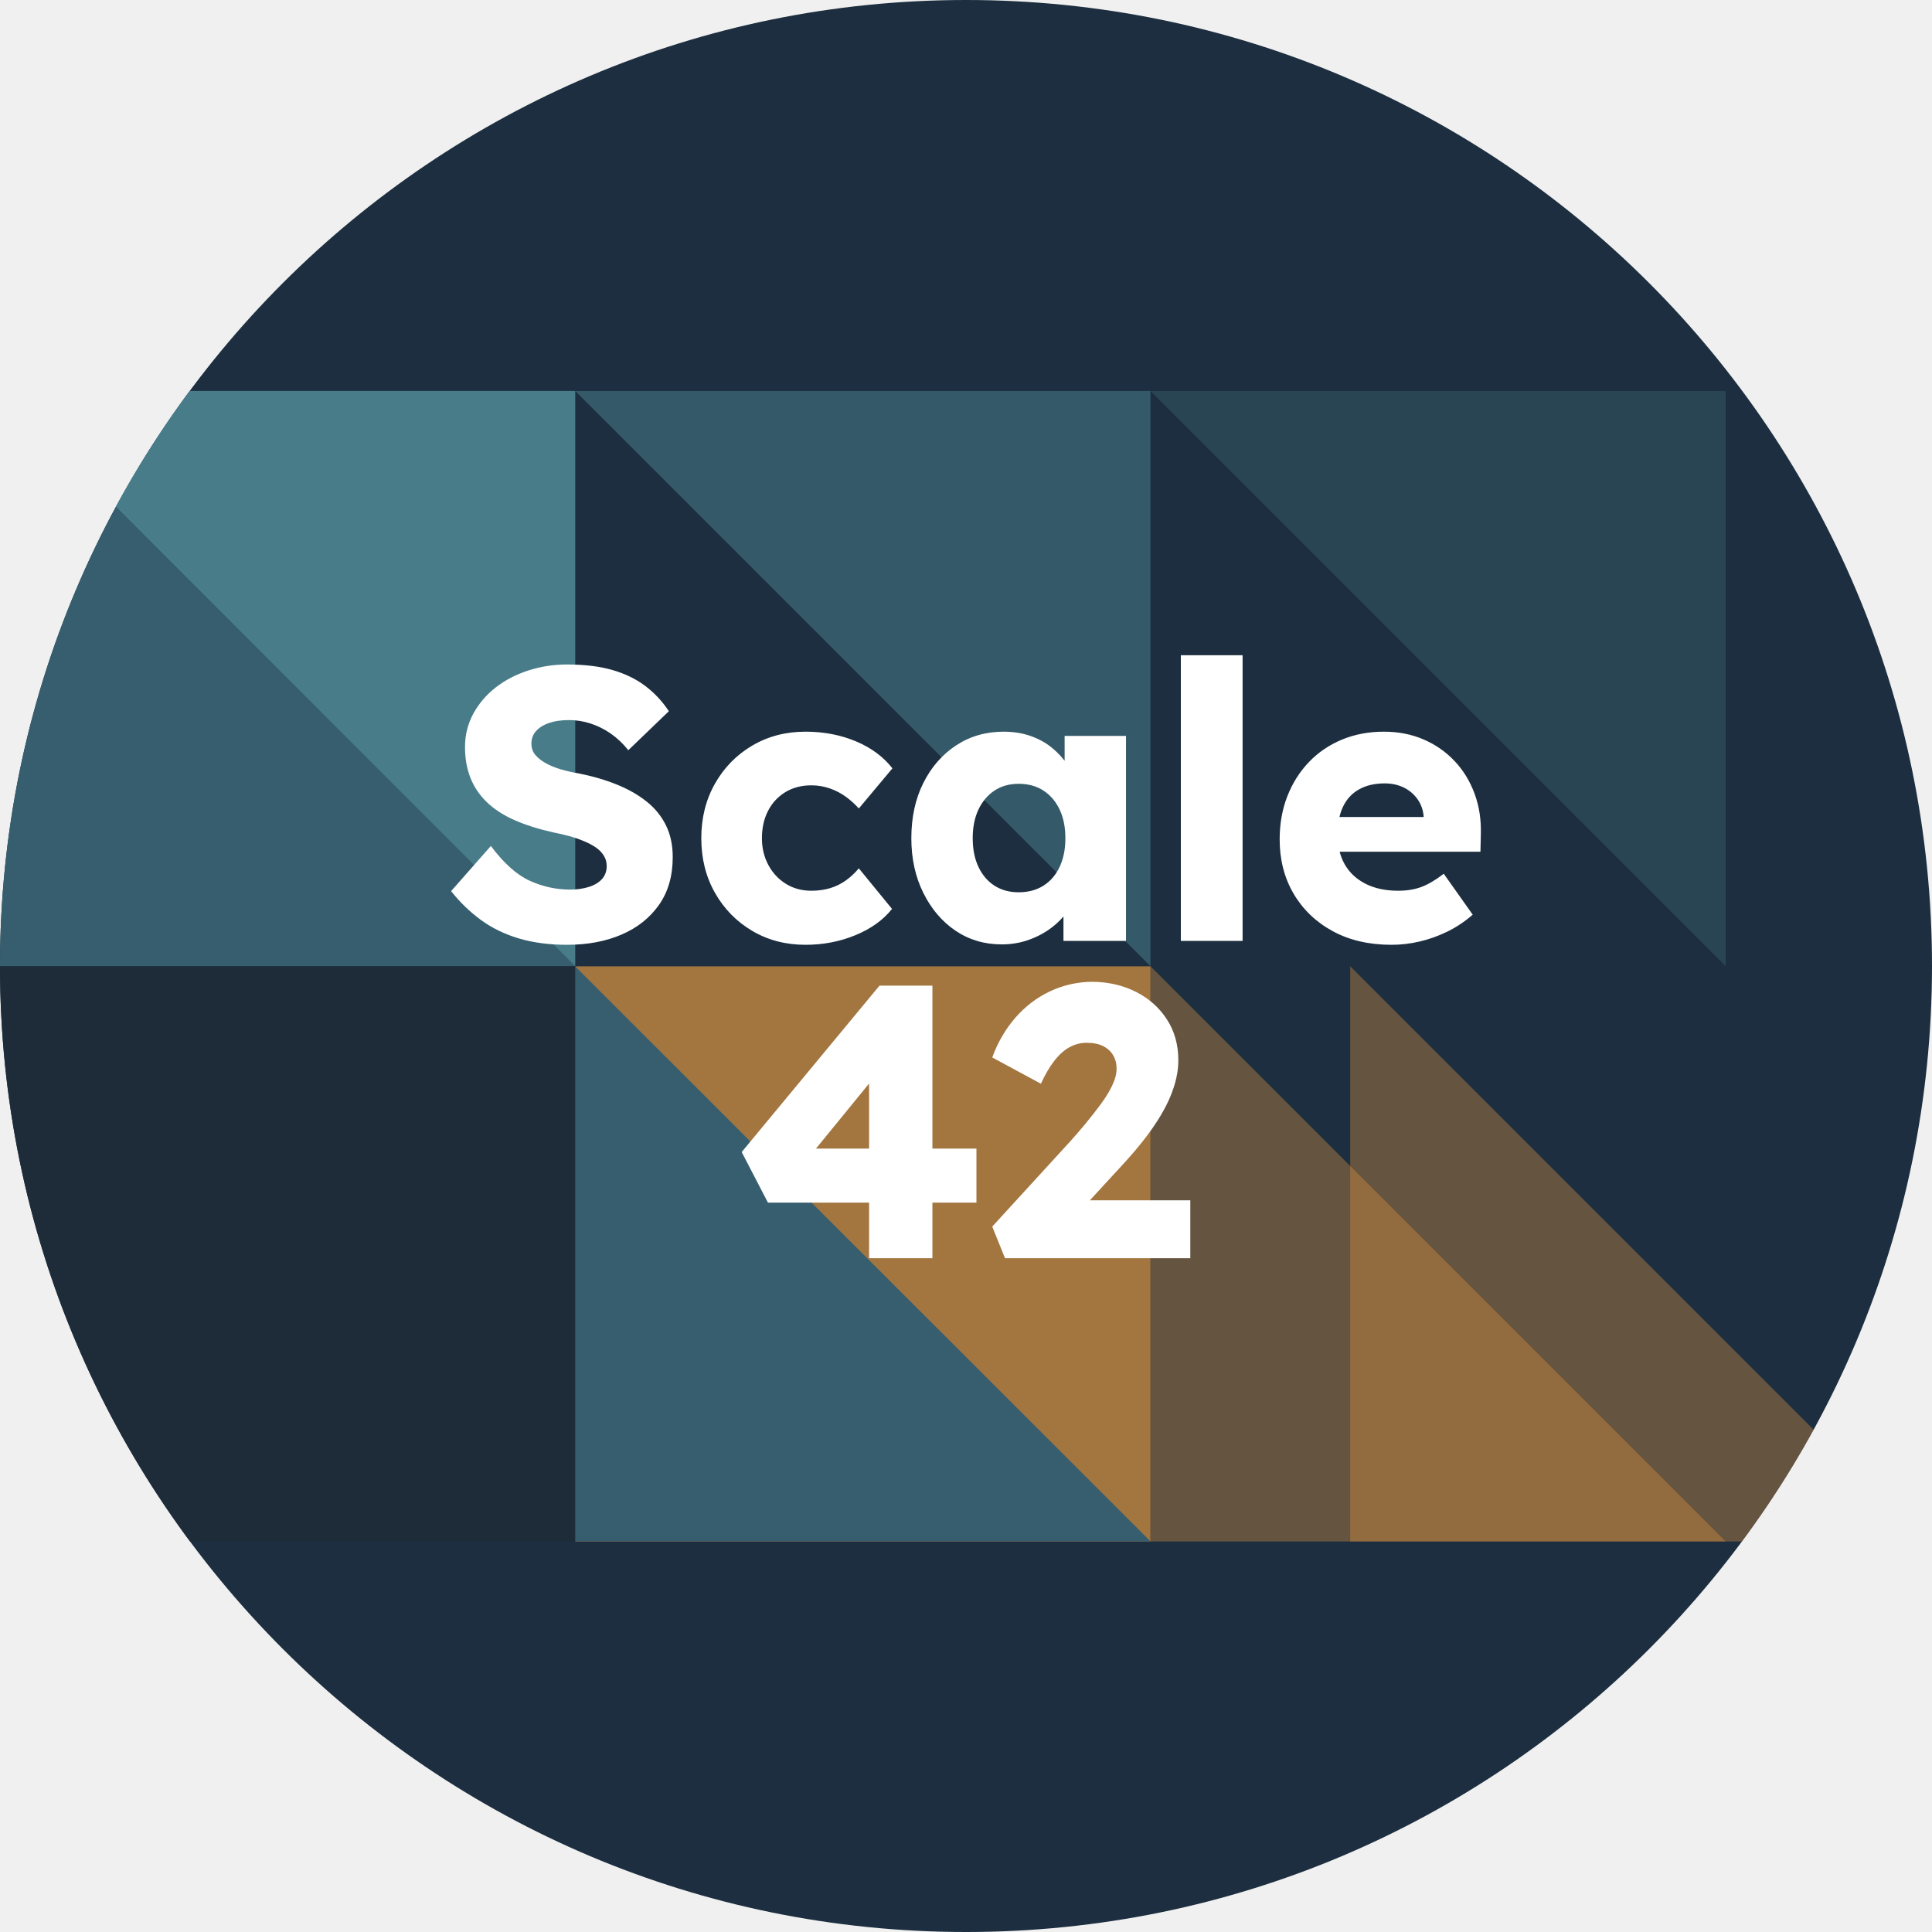
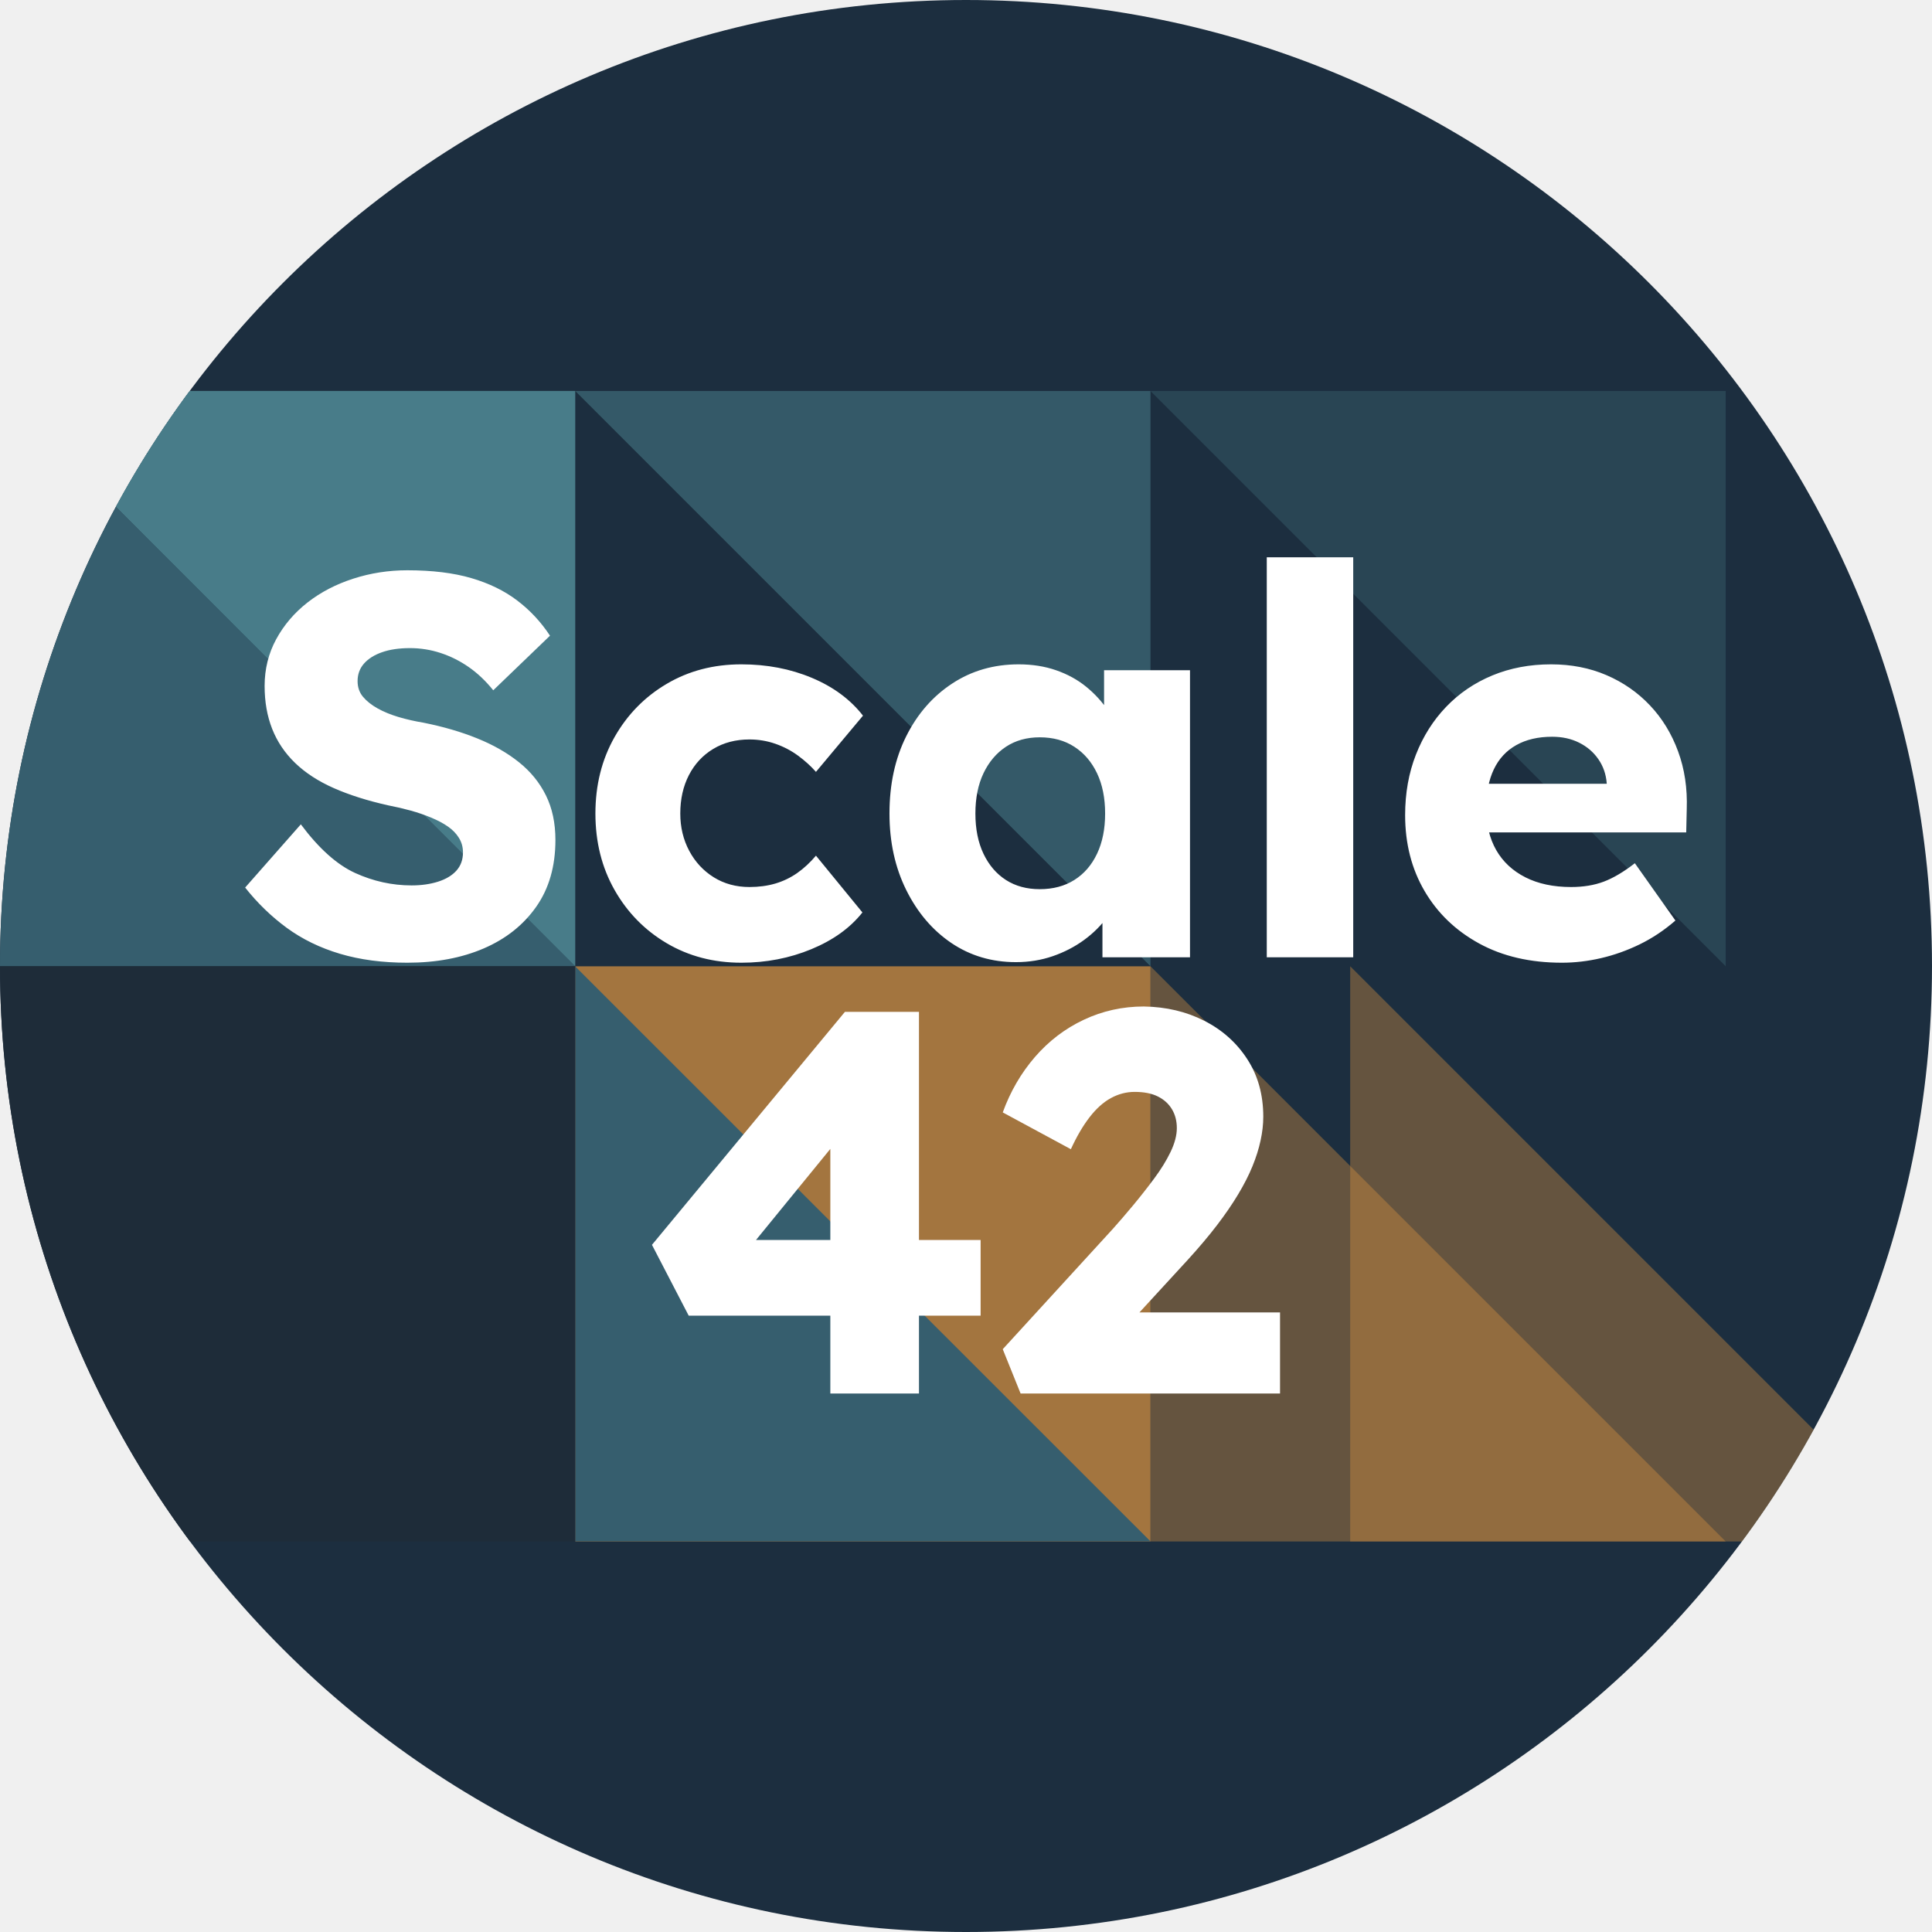
<svg xmlns="http://www.w3.org/2000/svg" version="1.1" viewBox="0 0 966 966">
  <defs>
    <clipPath id="circle-clip">
      <circle cx="483" cy="483" r="483" />
    </clipPath>
  </defs>
  <g clip-path="url(#circle-clip)">
    <circle cx="483" cy="483" r="483" fill="#1c2e3f" />
    <g transform="translate(0 195.5)">
      <path fill="#487c89" fill-opacity="0.557" d="m575.233 -0.006l0 287.622l-287.622 -287.622z" fill-rule="evenodd" />
      <path fill="#db9340" fill-opacity="0.709" d="m575.235 575.218l-287.622 0l0 -287.559l287.622 0z" fill-rule="evenodd" />
      <path fill="#487c89" d="m287.444 -7.970725E-4l0 287.612l-287.45 -287.612z" fill-rule="evenodd" />
      <path fill="#487c89" d="m287.624 -7.970725E-4l0 287.612l-287.45 -287.612z" fill-rule="evenodd" />
      <path fill="#365e6e" d="m287.611 575.17l0 -287.465l287.622 287.465z" fill-rule="evenodd" />
      <path fill="#db9340" fill-opacity="0.384" d="m575.235 575.249l0 -287.622l287.622 287.622z" fill-rule="evenodd" />
      <path fill="#db9340" fill-opacity="0.384" d="m675.093 575.25l0 -287.622l287.622 287.622z" fill-rule="evenodd" />
      <path fill="#365e6e" d="m-0.002 287.616l0 -287.622l287.622 287.622z" fill-rule="evenodd" />
      <path fill="#1e2c39" d="m-0.019 287.612l287.654 0l0 287.654l-287.654 0z" fill-rule="evenodd" />
      <path fill="#487c89" fill-opacity="0.298" d="m862.855 -0.006l0 287.622l-287.622 -287.622z" fill-rule="evenodd" />
    </g>
-     <g transform="translate(195.71 -30.57)">
+     <g transform="matrix(1.4 0 0 1.4 80.79416 -222.8023)">
      <path fill="#ffffff" fill-rule="nonzero" d="M 87.764,502.971 Q 74.435,502.971 63.717,499.784 Q 53.014,496.596 44.701,490.518 Q 36.404,484.425 29.842,476.128 L 49.732,453.55 Q 59.373,466.471 69.123,470.925 Q 78.873,475.362 89.295,475.362 Q 94.514,475.362 98.764,474.018 Q 103.014,472.659 105.326,470.05 Q 107.639,467.44 107.639,463.581 Q 107.639,460.69 106.185,458.378 Q 104.748,456.05 102.232,454.315 Q 99.732,452.581 96.248,451.143 Q 92.779,449.69 88.92,448.628 Q 85.06,447.565 80.998,446.784 Q 69.81,444.284 61.498,440.612 Q 53.201,436.94 47.701,431.643 Q 42.201,426.331 39.498,419.471 Q 36.795,412.612 36.795,404.128 Q 36.795,395.05 40.935,387.425 Q 45.092,379.8 52.139,374.3 Q 59.185,368.8 68.451,365.815 Q 77.717,362.815 87.764,362.815 Q 101.076,362.815 110.623,365.612 Q 120.185,368.409 127.029,373.628 Q 133.889,378.831 138.717,386.175 L 118.451,405.675 Q 114.404,400.643 109.67,397.362 Q 104.935,394.081 99.623,392.346 Q 94.326,390.612 88.717,390.612 Q 82.935,390.612 78.779,392.065 Q 74.623,393.503 72.31,396.112 Q 69.998,398.721 69.998,402.393 Q 69.998,405.675 71.92,407.987 Q 73.857,410.3 77.139,412.143 Q 80.42,413.971 84.67,415.237 Q 88.92,416.487 93.545,417.253 Q 104.17,419.378 112.748,422.862 Q 121.342,426.331 127.607,431.346 Q 133.889,436.362 137.264,443.221 Q 140.654,450.065 140.654,459.143 Q 140.654,473.237 133.795,482.987 Q 126.951,492.737 115.076,497.862 Q 103.201,502.971 87.764,502.971 M 207.062,502.971 Q 192.202,502.971 180.421,496.018 Q 168.64,489.065 161.78,477.003 Q 154.937,464.94 154.937,449.69 Q 154.937,434.44 161.78,422.378 Q 168.64,410.3 180.421,403.362 Q 192.202,396.409 207.062,396.409 Q 220.765,396.409 232.249,401.237 Q 243.733,406.05 250.499,414.737 L 233.702,434.815 Q 230.999,431.737 227.327,429.034 Q 223.655,426.331 219.218,424.784 Q 214.78,423.237 209.952,423.237 Q 202.624,423.237 197.015,426.612 Q 191.421,429.987 188.327,435.971 Q 185.249,441.956 185.249,449.69 Q 185.249,457.018 188.437,463.003 Q 191.624,468.987 197.218,472.471 Q 202.812,475.94 209.952,475.94 Q 214.968,475.94 219.218,474.69 Q 223.468,473.425 227.03,470.925 Q 230.608,468.409 233.702,464.737 L 250.296,485.018 Q 243.733,493.315 232.046,498.143 Q 220.374,502.971 207.062,502.971 M 305.131,502.768 Q 292.194,502.768 282.053,495.925 Q 271.928,489.065 265.944,477.003 Q 259.96,464.94 259.96,449.69 Q 259.96,434.05 265.944,422.081 Q 271.928,410.112 282.35,403.268 Q 292.772,396.409 306.1,396.409 Q 313.428,396.409 319.506,398.534 Q 325.585,400.643 330.21,404.409 Q 334.85,408.175 338.131,413.096 Q 341.428,418.018 342.96,423.628 L 336.6,422.846 L 336.6,398.518 L 367.288,398.518 L 367.288,501.034 L 336.022,501.034 L 336.022,476.331 L 342.96,476.128 Q 341.428,481.534 337.944,486.362 Q 334.475,491.19 329.444,494.862 Q 324.428,498.518 318.256,500.643 Q 312.085,502.768 305.131,502.768 M 313.616,476.706 Q 320.772,476.706 325.975,473.425 Q 331.194,470.143 334.085,464.065 Q 336.975,457.987 336.975,449.69 Q 336.975,441.378 334.085,435.3 Q 331.194,429.221 325.975,425.846 Q 320.772,422.471 313.616,422.471 Q 306.678,422.471 301.553,425.846 Q 296.444,429.221 293.538,435.3 Q 290.647,441.378 290.647,449.69 Q 290.647,457.987 293.538,464.065 Q 296.444,470.143 301.553,473.425 Q 306.678,476.706 313.616,476.706 M 394.709,501.034 L 394.709,358.175 L 425.584,358.175 L 425.584,501.034 L 394.709,501.034 M 500.105,502.971 Q 483.121,502.971 470.574,496.112 Q 458.027,489.253 451.074,477.393 Q 444.121,465.518 444.121,450.268 Q 444.121,438.487 447.98,428.643 Q 451.839,418.8 458.792,411.565 Q 465.746,404.315 475.292,400.362 Q 484.855,396.409 496.246,396.409 Q 507.058,396.409 516.027,400.268 Q 525.011,404.128 531.574,411.081 Q 538.136,418.018 541.605,427.487 Q 545.089,436.94 544.699,448.143 L 544.511,456.44 L 462.855,456.44 L 458.402,439.065 L 519.417,439.065 L 516.121,442.737 L 516.121,438.878 Q 515.746,434.05 513.136,430.284 Q 510.527,426.518 506.277,424.393 Q 502.042,422.268 496.636,422.268 Q 489.105,422.268 483.792,425.268 Q 478.48,428.253 475.777,433.956 Q 473.074,439.643 473.074,447.94 Q 473.074,456.44 476.636,462.721 Q 480.214,468.987 487.074,472.471 Q 493.933,475.94 503.386,475.94 Q 509.949,475.94 515.058,474.018 Q 520.183,472.081 526.167,467.44 L 540.652,487.909 Q 534.667,493.112 527.902,496.409 Q 521.152,499.69 514.105,501.331 Q 507.058,502.971 500.105,502.971 L 500.105,502.971" />
    </g>
-     <g transform="translate(-183.51 128.08)">
+     <g transform="matrix(1.4 0 0 1.4 -450.1152 -4.694478)">
      <path fill="#ffffff" fill-rule="nonzero" d="M 618.059,501.034 L 618.059,391.768 L 635.621,392.159 L 586.777,452.003 L 582.152,446.206 L 671.73,446.206 L 671.73,473.237 L 567.48,473.237 L 554.355,447.94 L 623.262,364.737 L 649.715,364.737 L 649.715,501.034 L 618.059,501.034 L 618.059,501.034 M 686.01,501.034 L 679.635,485.206 L 719.026,442.159 Q 722.307,438.487 726.166,433.862 Q 730.026,429.221 733.682,424.3 Q 737.354,419.378 739.573,414.753 Q 741.807,410.112 741.807,406.253 Q 741.807,402.393 740.057,399.503 Q 738.323,396.596 735.041,394.956 Q 731.76,393.315 726.744,393.315 Q 722.307,393.315 718.244,395.534 Q 714.198,397.753 710.619,402.393 Q 707.057,407.018 703.963,413.784 L 679.635,400.643 Q 683.698,389.456 691.119,380.862 Q 698.557,372.268 708.588,367.55 Q 718.635,362.815 730.026,362.815 Q 741.994,363.003 751.635,367.925 Q 761.291,372.846 766.979,381.643 Q 772.682,390.425 772.682,402.19 Q 772.682,406.253 771.713,410.69 Q 770.76,415.128 768.823,419.862 Q 766.901,424.581 763.713,429.893 Q 760.526,435.206 756.088,441.003 Q 751.651,446.784 745.666,453.346 L 714.963,486.753 L 711.104,472.081 L 778.666,472.081 L 778.666,501.034 L 686.01,501.034" />
    </g>
  </g>
</svg>
